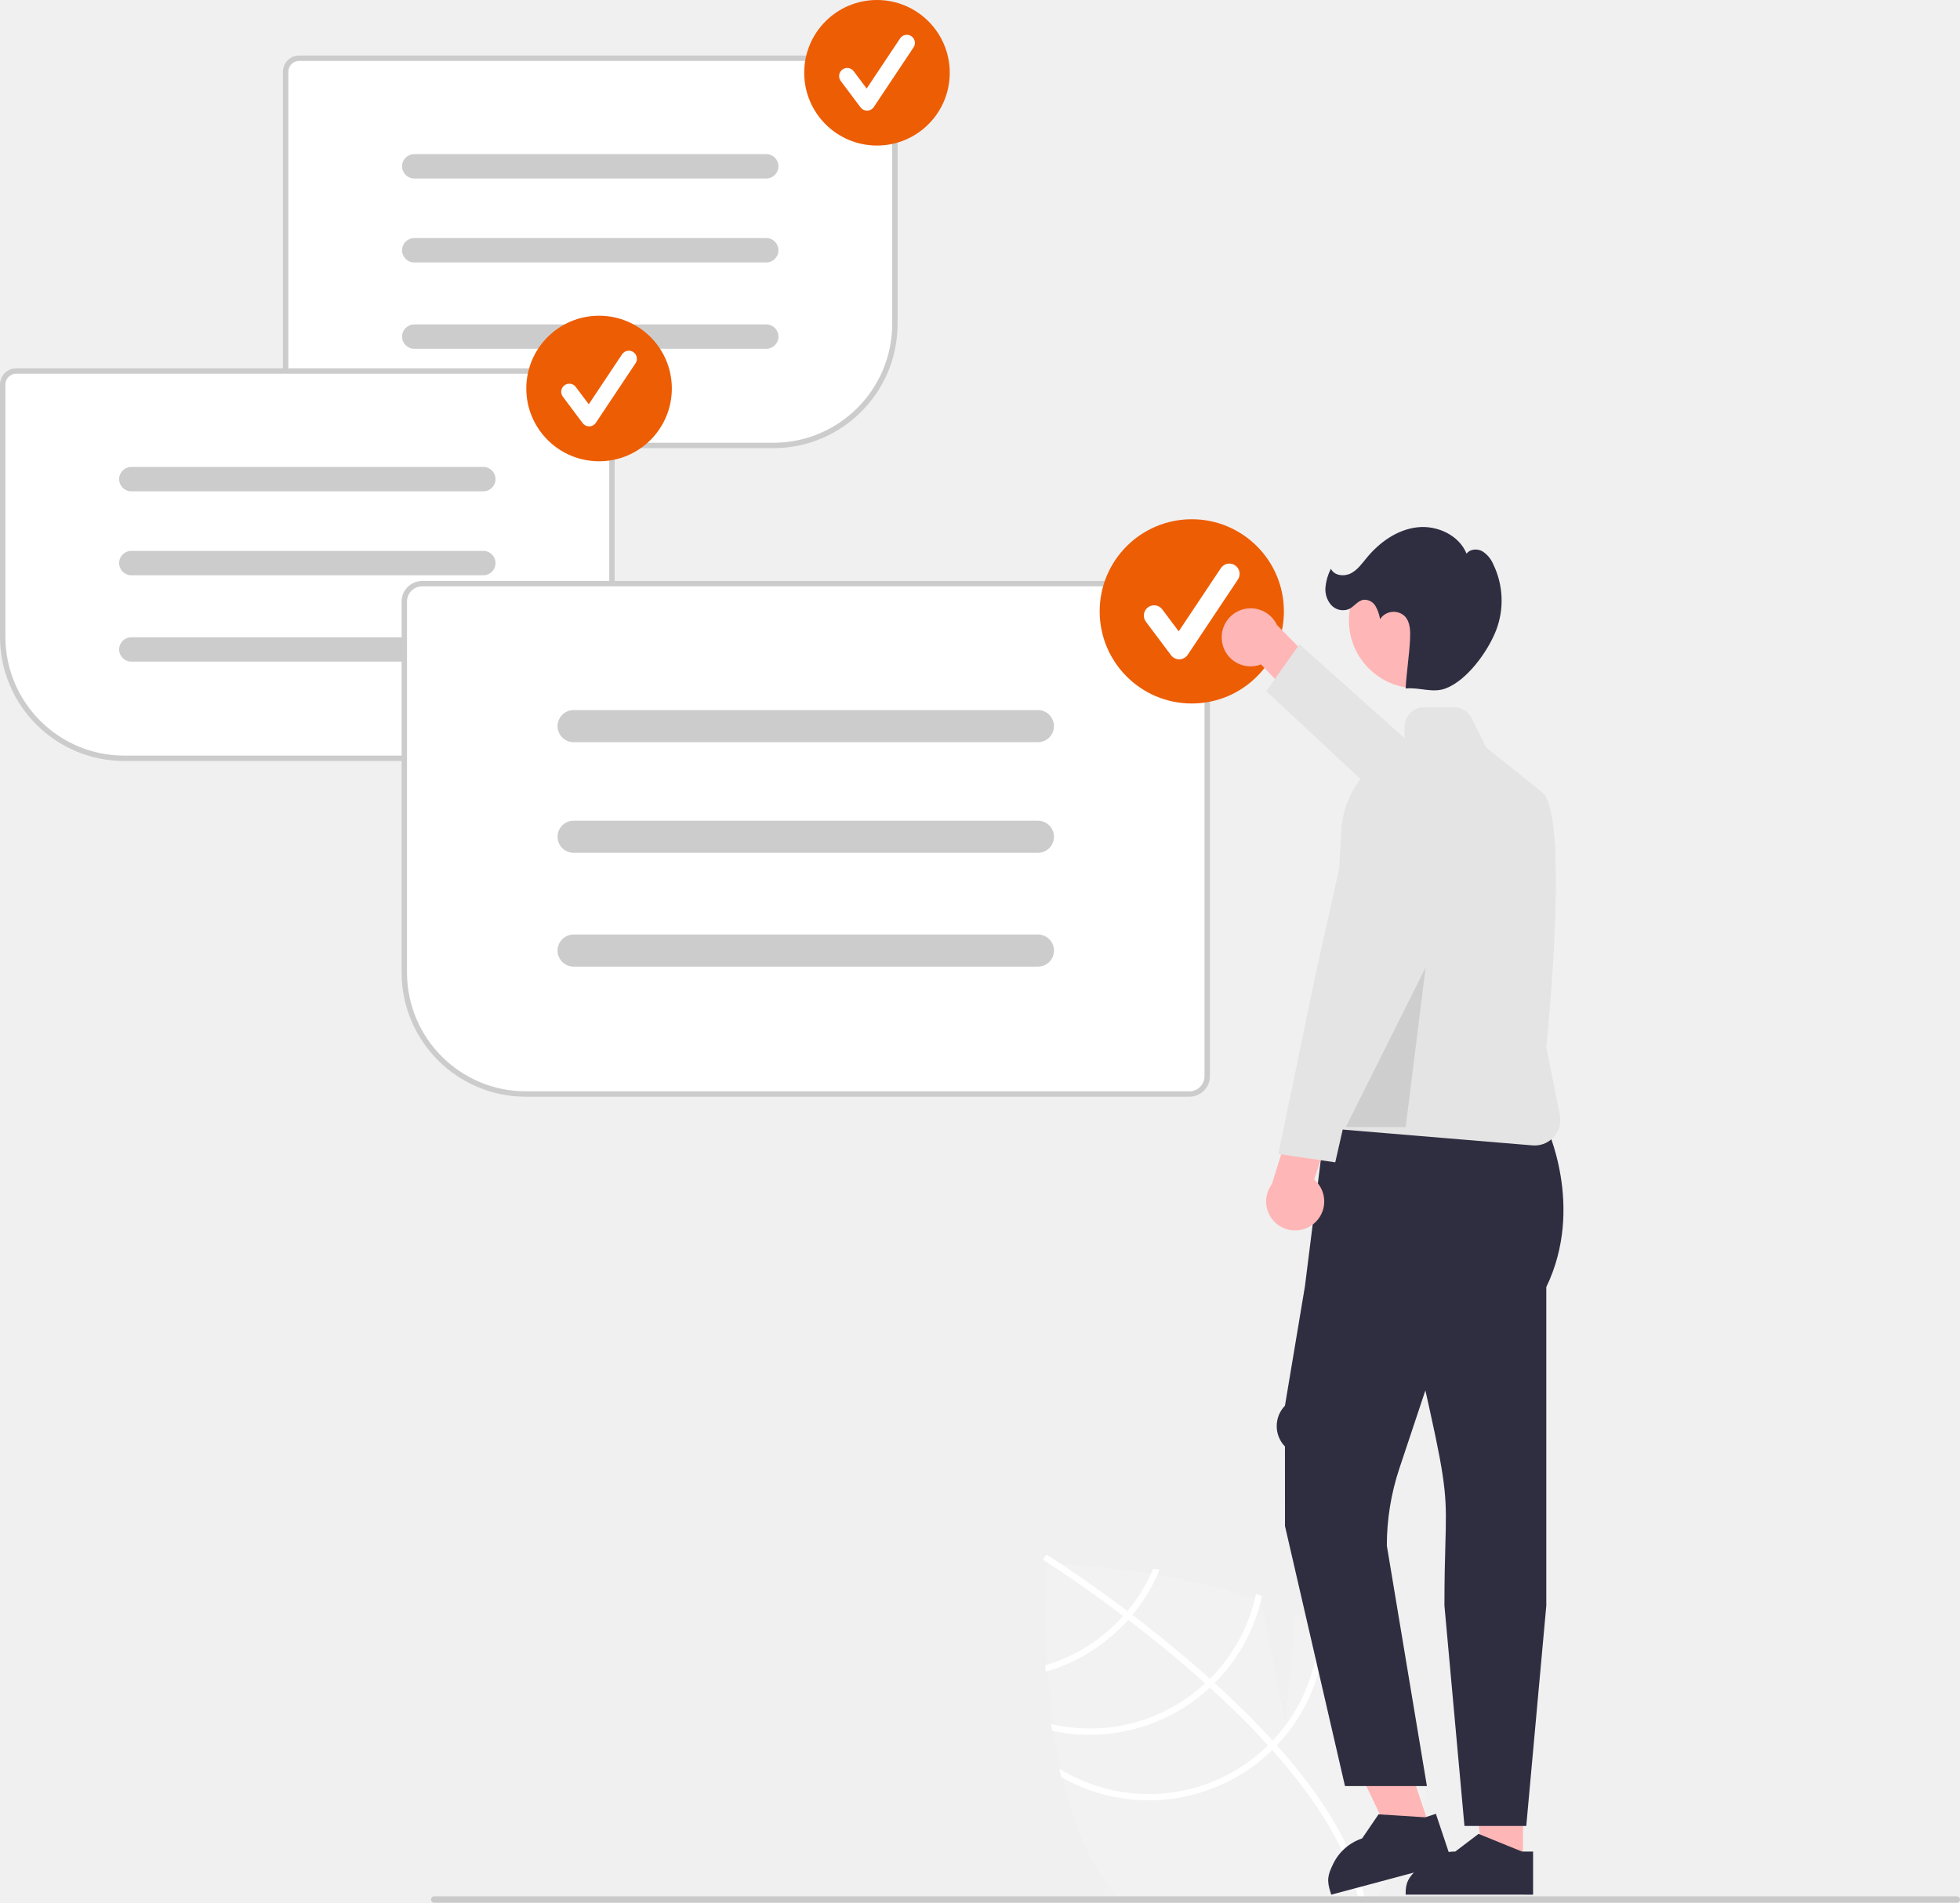
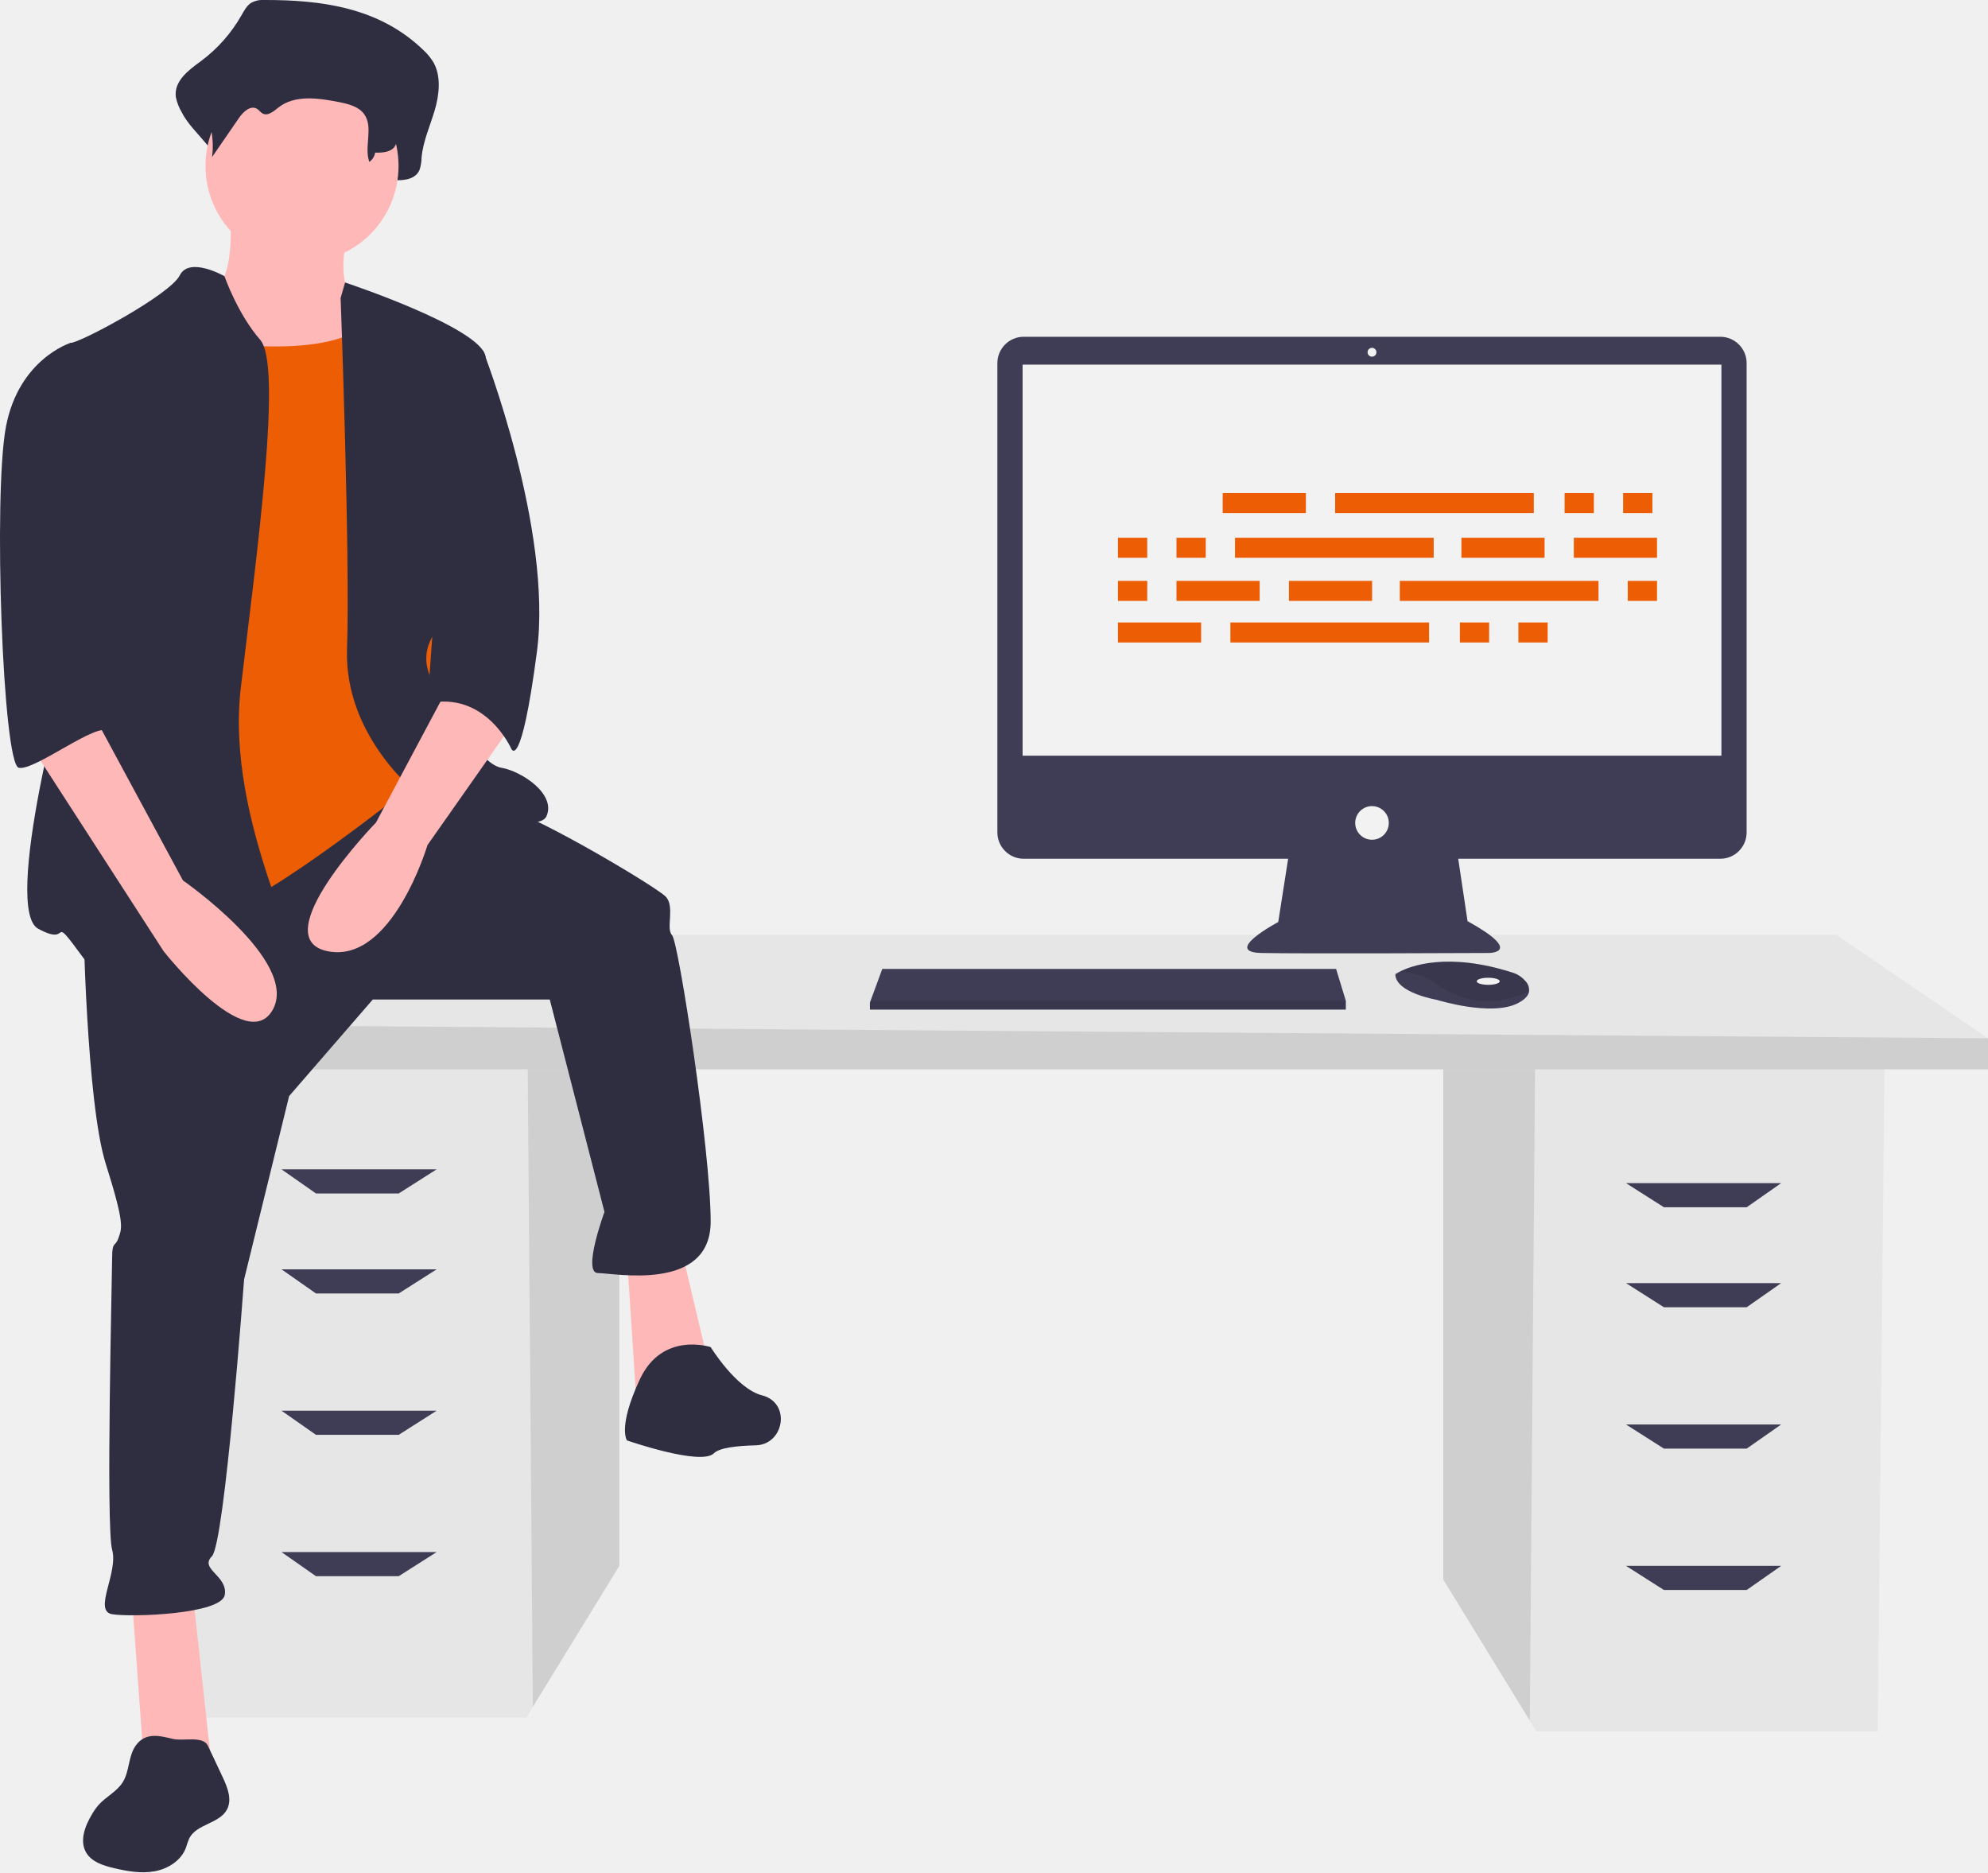
- <svg xmlns="http://www.w3.org/2000/svg" data-name="Layer 1" width="726.423" height="705.12" viewBox="0 0 726.423 705.12">
-   <path d="M745.618,799.922c-.76.8-1.55,1.59-2.35,2.38H652.047c-.75-.77-1.49-1.56-2.23-2.38-.03-.03-.06-.07-.09-.1-9.91-10.98-16.15-26.94-20.04-43.77-.25-1.02-.47-2.05-.69-3.09-1.02-4.73-1.85-9.51-2.53-14.25-.12-.82-.24-1.64-.34-2.46-.92-6.81-1.54-13.51-1.94-19.8-.05-.81-.1-1.6-.15-2.39a324.829,324.829,0,0,1-.02-37.6s.12,0,.35.01c.67.03,2.28.1,4.65.24,6.53.4,18.85,1.4,33.34,3.76.79.13,1.59.27,2.39.41a252.149,252.149,0,0,1,36.17,8.76c.74.25,1.47.5,2.21.75l.01.05,9.07,45.51,3.76-40.51c2.99,1.35,5.9,2.79,8.69,4.33.78.43,1.54.86,2.29,1.3a72.111,72.111,0,0,1,17.17,13.54C773.868,747.582,767.497,777.052,745.618,799.922Z" transform="translate(-235.8247 -97.18208)" fill="#f2f2f2" />
-   <path d="M707.497,742.215l1.581,1.752c18.279,20.458,29.188,39.448,32.549,56.719.053.251.09.501.144.752l-1.169.222-1.127.199c-3.43-18.83-16.201-38.296-32.14-56.144-.508-.58-1.024-1.169-1.557-1.742-6.814-7.496-14.14-14.687-21.548-21.411-.569-.525-1.154-1.052-1.739-1.578-9.824-8.825-19.707-16.808-28.521-23.538-.621-.478-1.25-.949-1.872-1.411-14.965-11.329-26.577-18.839-29.165-20.485-.312-.206-.489-.315-.529-.341l.613-.978.001-.017.621-.986c.04.027.634.388,1.706,1.088,4.028,2.597,14.856,9.744,28.326,19.905.605.461,1.235.932,1.855,1.41,7.158,5.454,14.988,11.703,22.894,18.543q2.983,2.572,5.818,5.137c.594.518,1.179,1.045,1.748,1.57Q698,731.781,707.497,742.215Z" transform="translate(-235.8247 -97.18208)" fill="#fff" />
-   <path d="M663.218,678.532c-.27.65-.56,1.3-.86,1.94a62.382,62.382,0,0,1-8.69,13.75c-.51.6-1.03,1.21-1.57,1.81q-2.19,2.415-4.66,4.67a62.595,62.595,0,0,1-23.4,13.36c-.28.09-.55.18-.83.26.05.79.1,1.57.15,2.38.28-.08.55-.16.83-.25a64.849,64.849,0,0,0,24.81-14.02,66.938,66.938,0,0,0,4.97-4.99c.54-.59,1.06-1.2,1.56-1.81a64.419,64.419,0,0,0,9.22-14.75c.28-.64.56-1.28.83-1.93C664.778,678.812,663.988,678.672,663.218,678.532Z" transform="translate(-235.8247 -97.18208)" fill="#fff" />
-   <path d="M701.328,687.872c-.12.59-.26,1.18-.41,1.77a62.564,62.564,0,0,1-16.68,29.67c-.57.57-1.15,1.13-1.75,1.67-.17.17-.36.35-.54.51a63.024,63.024,0,0,1-55.82,14.76c-.23-.04-.47-.1-.7-.15.12.82.23,1.65.36,2.47.23.05.45.1.68.14a65.359,65.359,0,0,0,57.04-15.49c.24-.22.49-.43.72-.66.6-.56,1.18-1.12,1.76-1.68a65.028,65.028,0,0,0,17.15-30.44q.225-.9.42-1.8C702.817,688.382,702.078,688.122,701.328,687.872Z" transform="translate(-235.8247 -97.18208)" fill="#fff" />
-   <path d="M724.658,698.082c.01.56.01,1.13,0,1.69a62.703,62.703,0,0,1-17.16,42.44c-.56.6-1.14,1.18-1.72,1.76-.63.61-1.26,1.22-1.91,1.8a63.162,63.162,0,0,1-74.87,7.19,6.713,6.713,0,0,1-.58-.34c.24,1.06.48,2.1.74,3.14.18.1.35.2.53.29a65.505,65.505,0,0,0,75.74-8.54c.65-.59,1.3-1.18,1.91-1.8.6-.57,1.17-1.15,1.74-1.75a65.251,65.251,0,0,0,17.87-42.89q.03-.81.03-1.62C726.218,698.982,725.437,698.532,724.658,698.082Z" transform="translate(-235.8247 -97.18208)" fill="#fff" />
-   <path d="M522.492,262.76H346.707a5.524,5.524,0,0,1-5.518-5.518V123.768a5.524,5.524,0,0,1,5.518-5.518H562.475a5.524,5.524,0,0,1,5.518,5.518v93.493A45.551,45.551,0,0,1,522.492,262.76Z" transform="translate(-235.8247 -97.18208)" fill="#fff" />
-   <path d="M522.492,263.26H346.707a6.025,6.025,0,0,1-6.018-6.018V123.768a6.025,6.025,0,0,1,6.018-6.018H562.475a6.024,6.024,0,0,1,6.018,6.018v93.493A46.052,46.052,0,0,1,522.492,263.26ZM346.707,119.75a4.023,4.023,0,0,0-4.018,4.018v133.475a4.022,4.022,0,0,0,4.018,4.018H522.492a44.05,44.05,0,0,0,44-44V123.768a4.023,4.023,0,0,0-4.018-4.018Z" transform="translate(-235.8247 -97.18208)" fill="#ccc" />
-   <path d="M519.823,163.327H389.358a4.516,4.516,0,0,1,0-9.032H519.823a4.516,4.516,0,0,1,0,9.032Z" transform="translate(-235.8247 -97.18208)" fill="#ccc" />
-   <path d="M519.823,194.437H389.358a4.516,4.516,0,0,1,0-9.032H519.823a4.516,4.516,0,1,1,0,9.032Z" transform="translate(-235.8247 -97.18208)" fill="#ccc" />
-   <path d="M519.823,226.437H389.358a4.516,4.516,0,0,1,0-9.032H519.823a4.516,4.516,0,1,1,0,9.032Z" transform="translate(-235.8247 -97.18208)" fill="#ccc" />
-   <circle cx="325.03" cy="26.968" r="26.969" fill="#ed5d04" />
-   <path d="M557.176,138.186a2.999,2.999,0,0,1-2.4-1.2l-7.357-9.81a3,3,0,1,1,4.8-3.6l4.813,6.417,12.363-18.544a3,3,0,1,1,4.992,3.328L559.672,136.851a3.001,3.001,0,0,1-2.413,1.335C557.231,138.186,557.203,138.186,557.176,138.186Z" transform="translate(-235.8247 -97.18208)" fill="#fff" />
-   <path d="M457.61,378.689H281.825a45.551,45.551,0,0,1-45.5-45.5V239.696a5.525,5.525,0,0,1,5.518-5.518H457.61a5.525,5.525,0,0,1,5.518,5.518v133.475A5.525,5.525,0,0,1,457.61,378.689Z" transform="translate(-235.8247 -97.18208)" fill="#fff" />
-   <path d="M457.61,379.189H281.825a46.052,46.052,0,0,1-46-46V239.696a6.025,6.025,0,0,1,6.018-6.018H457.61a6.025,6.025,0,0,1,6.018,6.018v133.475A6.025,6.025,0,0,1,457.61,379.189ZM241.843,235.678a4.023,4.023,0,0,0-4.018,4.018v93.493a44.05,44.05,0,0,0,44,44H457.61a4.023,4.023,0,0,0,4.018-4.018V239.696a4.023,4.023,0,0,0-4.018-4.018Z" transform="translate(-235.8247 -97.18208)" fill="#ccc" />
-   <path d="M414.959,279.255H284.494a4.516,4.516,0,1,1,0-9.032H414.959a4.516,4.516,0,1,1,0,9.032Z" transform="translate(-235.8247 -97.18208)" fill="#ccc" />
-   <path d="M414.959,310.366H284.494a4.516,4.516,0,0,1,0-9.032H414.959a4.516,4.516,0,1,1,0,9.032Z" transform="translate(-235.8247 -97.18208)" fill="#ccc" />
-   <path d="M414.959,342.366H284.494a4.516,4.516,0,0,1,0-9.032H414.959a4.516,4.516,0,1,1,0,9.032Z" transform="translate(-235.8247 -97.18208)" fill="#ccc" />
-   <circle cx="222.03" cy="143.969" r="26.969" fill="#ed5d04" />
-   <path d="M454.176,255.186a2.999,2.999,0,0,1-2.4-1.2l-7.357-9.81a3,3,0,1,1,4.8-3.6l4.813,6.417,12.363-18.544a3,3,0,0,1,4.992,3.328L456.672,253.851a3.001,3.001,0,0,1-2.413,1.335C454.231,255.186,454.203,255.186,454.176,255.186Z" transform="translate(-235.8247 -97.18208)" fill="#fff" />
-   <path d="M676.635,503.103H430.671a45.551,45.551,0,0,1-45.5-45.5V320.089a7.121,7.121,0,0,1,7.113-7.113H676.635a7.121,7.121,0,0,1,7.112,7.113V495.989A7.121,7.121,0,0,1,676.635,503.103Z" transform="translate(-235.8247 -97.18208)" fill="#fff" />
-   <path d="M676.635,503.603H430.671a46.052,46.052,0,0,1-46-46V320.089a7.621,7.621,0,0,1,7.613-7.613H676.635a7.621,7.621,0,0,1,7.612,7.613V495.989A7.621,7.621,0,0,1,676.635,503.603ZM392.284,314.476a5.619,5.619,0,0,0-5.613,5.613V457.603a44.05,44.05,0,0,0,44,44H676.635a5.619,5.619,0,0,0,5.612-5.613V320.089a5.619,5.619,0,0,0-5.612-5.613Z" transform="translate(-235.8247 -97.18208)" fill="#ccc" />
-   <path d="M620.426,372.222H448.492a5.952,5.952,0,1,1,0-11.903H620.426a5.952,5.952,0,1,1,0,11.903Z" transform="translate(-235.8247 -97.18208)" fill="#ccc" />
-   <path d="M620.426,413.221H448.492a5.952,5.952,0,1,1,0-11.903H620.426a5.952,5.952,0,1,1,0,11.903Z" transform="translate(-235.8247 -97.18208)" fill="#ccc" />
-   <path d="M620.426,455.393H448.492a5.952,5.952,0,1,1,0-11.903H620.426a5.952,5.952,0,1,1,0,11.903Z" transform="translate(-235.8247 -97.18208)" fill="#ccc" />
-   <circle cx="441.703" cy="226.559" r="34.139" fill="#ed5d04" />
-   <path d="M672.871,341.509a3.796,3.796,0,0,1-3.038-1.519l-9.314-12.418a3.797,3.797,0,1,1,6.076-4.557l6.093,8.124L688.339,307.664a3.798,3.798,0,0,1,6.319,4.213l-18.627,27.941a3.799,3.799,0,0,1-3.054,1.69C672.941,341.508,672.906,341.509,672.871,341.509Z" transform="translate(-235.8247 -97.18208)" fill="#fff" />
-   <polygon points="530.145 677.866 516.256 682.511 491.729 631.148 512.229 624.292 530.145 677.866" fill="#ffb6b6" />
-   <path d="M774.015,787.327l-44.785,11.978-.189-.566c-1.557-4.656-1.208-6.641.984-11.034a18.261,18.261,0,0,1,10.618-9.228l.001-0,6.105-8.942,17.339,1.102,3.909-1.307Z" transform="translate(-235.8247 -97.18208)" fill="#2f2e41" />
-   <polygon points="564.461 690.925 549.816 690.925 542.848 634.435 564.464 634.436 564.461 690.925" fill="#ffb6b6" />
-   <path d="M804.021,799.304l-47.223-.002v-.597c0-4.91,1.912-6.526,5.384-9.997a18.261,18.261,0,0,1,12.996-5.383h.001l8.626-6.544,16.094,6.545,4.122 0Z" transform="translate(-235.8247 -97.18208)" fill="#2f2e41" />
-   <path d="M688.824,335.498a10.696,10.696,0,0,0,14.37,7.907l16.908,17.652,13.233-7.658-24.227-24.593a10.754,10.754,0,0,0-20.283,6.692Z" transform="translate(-235.8247 -97.18208)" fill="#ffb6b6" />
-   <polygon points="562.421 327.072 570.043 319.186 525.965 278.363 481.602 238.751 469.315 256.113 515.804 299.507 562.421 327.072" fill="#e4e4e4" />
-   <path d="M771.163,692.156c0-9.911.196-16.979.354-22.66.461-16.623.585-21.092-5.776-49.719l-1.634-7.352-9.635,28.904a90.541,90.541,0,0,0-4.657,28.596l14.855,89.132H734.307L712.07,662.697l-.01-29.475a10.873,10.873,0,0,1,0-15.112l7.388-44.159,7.478-59.513h81.907s14.455,29.962.09,59.682l-.002,118.073-7.422,81.64H778.586Z" transform="translate(-235.8247 -97.18208)" fill="#2f2e41" />
-   <path d="M803.825,521.641l-76.613-6.384-.398-.033,6.114-110.054a34.611,34.611,0,0,1,23.459-30.986v-7.702a7.198,7.198,0,0,1,7.19-7.19h11.194a7.151,7.151,0,0,1,6.431,3.974l5.474,10.947,20.699,16.559c10.223,8.179,1.995,90.176,1.553,94.503l5.006,25.031a9.505,9.505,0,0,1-9.297,11.368Q804.233,521.674,803.825,521.641Z" transform="translate(-235.8247 -97.18208)" fill="#e4e4e4" />
-   <path d="M722.692,550.699a10.696,10.696,0,0,0,.202-16.4l7.601-23.231-12.991-8.062-10.274,32.957a10.754,10.754,0,0,0,15.461,14.736Z" transform="translate(-235.8247 -97.18208)" fill="#ffb6b6" />
-   <polygon points="513.585 295.588 503.038 292.072 487.804 360.04 473.773 427.634 494.876 430.739 511.241 358.868 513.585 295.588" fill="#e4e4e4" />
-   <circle cx="525.103" cy="229.914" r="25.162" fill="#ffb6b6" />
-   <path d="M727.072,314.773a18.894,18.894,0,0,1,2.014-6.833c1.176,2.558,4.845,3.002,7.357,1.729,2.512-1.273,4.194-3.691,5.989-5.86,4.736-5.724,11.248-10.367,18.629-11.213,7.381-.846,15.516,2.88,18.305,9.766,1.251-1.738,3.922-1.931,5.81-.921a10.45,10.45,0,0,1,4.076,4.829,30.766,30.766,0,0,1,1.023,24.617c-3.108,7.865-10.783,18.461-18.701,21.429-4.807,1.802-9.663-.504-14.776,0,.268-5.58,1.35-12.464,1.617-18.044.147-3.056.168-6.475-1.919-8.711a6.025,6.025,0,0,0-9.192,1.073,13.842,13.842,0,0,0-1.726-4.921,4.708,4.708,0,0,0-4.42-2.264c-2.135.35-3.453,2.541-5.413,3.459a5.882,5.882,0,0,1-6.537-1.499A8.894,8.894,0,0,1,727.072,314.773Z" transform="translate(-235.8247 -97.18208)" fill="#2f2e41" />
-   <polygon points="528.36 358.563 498.809 417.665 520.973 417.665 528.36 358.563" opacity="0.1" />
-   <path d="M962.247,801.112a1.186,1.186,0,0,1-1.19,1.19h-564.29a1.19,1.19,0,0,1,0-2.38h564.29A1.186,1.186,0,0,1,962.247,801.112Z" transform="translate(-235.8247 -97.18208)" fill="#cacaca" />
+ <svg xmlns="http://www.w3.org/2000/svg" data-name="Layer 1" width="711.188" height="669.683" viewBox="0 0 711.188 669.683">
+   <polygon points="516.326 380.018 516.326 565.013 547.27 615.443 549.625 619.279 671.722 619.279 674.189 380.018 516.326 380.018" fill="#e6e6e6" />
+   <polygon points="516.326 380.018 516.326 565.013 547.27 615.443 549.169 380.018 516.326 380.018" opacity="0.1" />
+   <polygon points="221.566 375.084 221.566 560.08 190.622 610.51 188.267 614.345 66.17 614.345 63.703 375.084 221.566 375.084" fill="#e6e6e6" />
+   <polygon points="221.566 375.084 221.566 560.08 190.622 610.51 188.723 375.084 221.566 375.084" opacity="0.1" />
+   <polygon points="711.188 371.385 711.188 382.484 47.67 382.484 47.67 366.451 109.335 334.385 656.923 334.385 711.188 371.385" fill="#e6e6e6" />
+   <polygon points="711.188 371.385 711.188 382.484 47.67 382.484 47.67 366.451 711.188 371.385" opacity="0.1" />
+   <polygon points="142.635 426.883 113.035 426.883 100.702 418.25 156.201 418.25 142.635 426.883" fill="#3f3d56" />
+   <polygon points="142.635 462.649 113.035 462.649 100.702 454.016 156.201 454.016 142.635 462.649" fill="#3f3d56" />
+   <polygon points="142.635 513.215 113.035 513.215 100.702 504.581 156.201 504.581 142.635 513.215" fill="#3f3d56" />
+   <polygon points="142.635 563.78 113.035 563.78 100.702 555.147 156.201 555.147 142.635 563.78" fill="#3f3d56" />
+   <polygon points="595.257 431.816 624.857 431.816 637.19 423.183 581.691 423.183 595.257 431.816" fill="#3f3d56" />
+   <polygon points="595.257 467.582 624.857 467.582 637.19 458.949 581.691 458.949 595.257 467.582" fill="#3f3d56" />
+   <polygon points="595.257 518.148 624.857 518.148 637.19 509.515 581.691 509.515 595.257 518.148" fill="#3f3d56" />
+   <polygon points="595.257 568.713 624.857 568.713 637.19 560.08 581.691 560.08 595.257 568.713" fill="#3f3d56" />
+   <path d="M859.82,235.615H610.634a9.423,9.423,0,0,0-9.424,9.424V412.897a9.423,9.423,0,0,0,9.424,9.424h94.593l-3.544,22.626s-20.253,10.759-6.013,11.076,81.328,0,81.328,0,12.974,0-7.595-11.392l-3.334-22.31h93.75a9.423,9.423,0,0,0,9.424-9.424V245.039A9.423,9.423,0,0,0,859.82,235.615Z" transform="translate(-244.406 -115.1587)" fill="#3f3d56" />
+   <rect x="365.823" y="130.424" width="249.996" height="139.871" fill="#f2f2f2" />
+   <circle cx="490.821" cy="125.994" r="1.582" fill="#f2f2f2" />
+   <circle cx="490.821" cy="294.346" r="6.013" fill="#f2f2f2" />
+   <polygon points="481.452 357.952 481.452 361.117 311.202 361.117 311.202 358.585 311.436 357.952 315.632 346.56 477.971 346.56 481.452 357.952" fill="#3f3d56" />
+   <path d="M791.376,470.013c-.31,1.326-1.481,2.725-4.127,4.047-9.493,4.747-28.797-1.266-28.797-1.266s-14.873-2.532-14.873-9.177a11.866,11.866,0,0,1,1.304-.775c3.991-2.112,17.225-7.322,40.691.221a9.786,9.786,0,0,1,4.46,2.923A4.667,4.667,0,0,1,791.376,470.013Z" transform="translate(-244.406 -115.1587)" fill="#3f3d56" />
+   <path d="M791.376,470.013c-11.62,4.452-21.977,4.785-32.607-2.598a23.343,23.343,0,0,0-13.886-4.573c3.991-2.112,17.225-7.322,40.691.221a9.786,9.786,0,0,1,4.46,2.923A4.667,4.667,0,0,1,791.376,470.013Z" transform="translate(-244.406 -115.1587)" opacity="0.1" />
+   <ellipse cx="532.4" cy="350.99" rx="4.114" ry="1.266" fill="#f2f2f2" />
+   <polygon points="481.452 357.952 481.452 361.117 311.202 361.117 311.202 358.585 311.436 357.952 481.452 357.952" opacity="0.1" />
+   <path d="M339.068,115.159a8.554,8.554,0,0,0-4.961,1.108c-1.476,1.011-2.406,2.782-3.356,4.429a52.986,52.986,0,0,1-14.434,16.305c-4.289,3.142-9.742,7.06-9.008,12.853a17.372,17.372,0,0,0,2.091,5.426c3.957,7.987,14.754,14.159,13.692,23.273,3.931-6.581-1.327-9.835,2.604-16.416,1.872-3.134,5.124-6.672,7.951-4.704.946.659,1.568,1.841,2.553,2.419,2.351,1.38,4.853-1.258,6.934-3.126,7.177-6.443,17.383-4.755,26.314-2.747,4.216.948,8.847,2.191,11.34,6.221,3.277,5.298-3.113,11.02-4.728,17.01a3.264,3.264,0,0,0,3.503,4.062c2.68-.264,5.854-.481,6.013-1.657,3.372.12,7.503-.262,8.947-3.772a14.762,14.762,0,0,0,.693-4.293c.53-5.897,3.033-11.277,4.691-16.89s2.379-12.191-.419-17.167a19.864,19.864,0,0,0-3.666-4.456C379.94,117.67,359.063,115.136,339.068,115.159Z" transform="translate(-244.406 -115.1587)" fill="#2f2e41" />
+   <path d="M326.544,190.064s3.453,28.778-9.209,31.081,11.511,41.441,11.511,41.441l57.557,6.907-13.814-46.045s-9.209-3.453-3.453-26.476S326.544,190.064,326.544,190.064Z" transform="translate(-244.406 -115.1587)" fill="#ffb8b8" />
+   <polygon points="47.028 569.318 51.633 632.631 75.806 632.631 68.9 569.318 47.028 569.318" fill="#ffb8b8" />
+   <polygon points="224.303 449.6 227.756 502.552 254.233 491.041 243.872 447.298 224.303 449.6" fill="#ffb8b8" />
+   <path d="M274.167,442.738s1.151,66.766,8.058,88.637,5.756,23.023,4.605,26.476-2.302,1.151-2.302,6.907-2.302,96.695,0,104.753-6.907,21.872,0,23.023,39.139,0,40.29-6.907-9.209-9.209-4.605-13.814,11.511-98.998,11.511-98.998l16.116-65.615,29.93-34.534H441.082l19.569,75.975s-8.058,21.872-2.302,21.872,40.29,6.907,40.29-18.418S487.127,451.947,484.825,449.645s1.151-10.36-2.302-13.814-43.743-27.627-58.708-32.232S387.857,393.515,387.857,393.515Z" transform="translate(-244.406 -115.1587)" fill="#2f2e41" />
+   <path d="M498.639,596.991s-17.267-5.756-25.325,11.511-4.605,21.872-4.605,21.872,26.476,9.209,31.081,4.605c2.003-2.003,8.365-2.699,14.913-2.846,9.973-.224,12.626-14.333,3.207-17.619q-.421-.147-.853-.255C507.848,611.955,498.639,596.991,498.639,596.991Z" transform="translate(-244.406 -115.1587)" fill="#2f2e41" />
+   <circle cx="108.038" cy="59.365" r="34.534" fill="#ffb8b8" />
+   <path d="M307.55,235.534s56.406,11.511,70.219-6.907,19.569,51.801,19.569,51.801l6.907,73.673-10.36,40.29s-54.103,43.743-71.37,47.197-43.743,5.756-43.743,5.756,8.058-127.776,8.058-130.078S307.55,235.534,307.55,235.534Z" transform="translate(-244.406 -115.1587)" fill="#ed5d04" />
+   <path d="M324.704,213.945s-12.55-7.189-16.003-.282S273.016,237.836,269.562,237.836s6.907,95.544,2.302,107.056S245.389,440.436,258.051,447.343s3.453-6.907,16.116,10.36,74.824,17.267,78.277,10.36-27.627-58.708-21.872-107.056,14.965-115.114,6.907-124.323S324.704,213.945,324.704,213.945Z" transform="translate(-244.406 -115.1587)" fill="#2f2e41" />
+   <path d="M366.258,221.72l1.603-5.518s47.895,15.878,50.198,26.238,1.151,82.882-6.907,88.637-19.569,14.965-11.511,28.778,17.267,28.778,24.174,29.93,19.569,9.209,16.116,17.267-44.894-6.907-44.894-6.907-27.627-20.72-26.476-52.952S366.258,221.72,366.258,221.72Z" transform="translate(-244.406 -115.1587)" fill="#2f2e41" />
+   <path d="M406.548,357.554l-27.627,51.801s-40.29,41.441-17.267,46.045,35.685-37.987,35.685-37.987l29.93-42.592Z" transform="translate(-244.406 -115.1587)" fill="#ffb8b8" />
+   <path d="M340.75,124.195a7.838,7.838,0,0,0-4.039.783,9.413,9.413,0,0,0-2.732,3.131,39.773,39.773,0,0,1-11.75,11.524c-3.491,2.221-7.93,4.99-7.333,9.084a11.359,11.359,0,0,0,1.702,3.835,30.163,30.163,0,0,1,3.665,18.801l9.6-13.954c1.524-2.215,4.171-4.715,6.472-3.324.77.466,1.276,1.301,2.078,1.71,1.914.975,3.95-.889,5.644-2.21,5.842-4.554,14.15-3.361,21.421-1.942,3.432.67,7.202,1.549,9.231,4.397,3.372,4.733-.149,11.572,1.819,17.04a5.023,5.023,0,0,0,2.079-3.317c2.745.085,6.107-.185,7.283-2.666a9.188,9.188,0,0,0,.564-3.034c.432-4.168,2.469-7.971,3.819-11.938s1.937-8.616-.341-12.133a14.681,14.681,0,0,0-2.984-3.149C374.022,125.97,357.027,124.178,340.75,124.195Z" transform="translate(-244.406 -115.1587)" fill="#2f2e41" />
+   <path d="M406.548,237.836l10.725,2.847s24.96,63.919,19.204,107.662-9.209,34.534-9.209,34.534-9.209-20.72-29.93-16.116Z" transform="translate(-244.406 -115.1587)" fill="#2f2e41" />
+   <path d="M293.029,739.422c-2.776,3.772-2.219,9.165-4.678,13.151-2.131,3.455-6.148,5.267-8.814,8.329a22.326,22.326,0,0,0-2.266,3.26c-2.473,4.143-4.483,9.452-2.048,13.616,1.959,3.35,6.078,4.66,9.855,5.552,4.774,1.128,9.734,2.031,14.564,1.169s9.549-3.819,11.271-8.412a32.5,32.5,0,0,1,1.205-3.401c2.617-5.153,10.827-5.209,13.506-10.33,1.875-3.584.151-7.916-1.571-11.576l-5.261-11.177c-1.746-3.709-8.824-1.576-12.513-2.465C301.465,735.978,296.491,734.701,293.029,739.422Z" transform="translate(-244.406 -115.1587)" fill="#2f2e41" />
+   <path d="M254.598,380.577l48.348,74.824s29.93,37.987,39.139,20.72-32.232-46.045-32.232-46.045L278.772,372.519Z" transform="translate(-244.406 -115.1587)" fill="#ffb8b8" />
+   <path d="M278.772,240.138,269.562,237.836s-18.418,5.756-23.023,29.93-1.151,120.869,4.605,122.02,28.427-16.837,32.056-13.023-7.882-15.756-4.429-26.116S278.772,240.138,278.772,240.138Z" transform="translate(-244.406 -115.1587)" fill="#2f2e41" />
+   <g id="f3c2397c-d780-4cc6-97d8-1503d8277a2c" data-name="Group 13">
+     <rect id="ad41612f-86f7-46b2-a964-3a5da7bcf3cf" data-name="Rectangle 55" x="437.407" y="176.363" width="29.752" height="7.163" fill="#ed5d04" />
+     <rect id="b9a0b375-cc2a-4c59-8850-661af54e4f62" data-name="Rectangle 56" x="559.722" y="176.363" width="10.468" height="7.163" fill="#ed5d04" />
+     <rect id="e174c2ab-9bc5-41ec-b37c-b06fbf8a9878" data-name="Rectangle 57" x="580.659" y="176.363" width="10.468" height="7.163" fill="#ed5d04" />
+     <rect id="ba2479ac-4c7d-43b4-a028-73b1e20e4002" data-name="Rectangle 58" x="477.628" y="176.363" width="71.075" height="7.163" fill="#ed5d04" />
+     <rect id="ac60ef86-00f2-480b-8171-28b6fdfc1958" data-name="Rectangle 59" x="399.941" y="222.644" width="29.752" height="7.163" fill="#ed5d04" />
+     <rect id="b3d8298d-cd65-487a-8b19-4cee946356e7" data-name="Rectangle 60" x="522.256" y="222.644" width="10.468" height="7.163" fill="#ed5d04" />
+     <rect id="ed27f15f-f0c4-4569-8330-a6688f8e356c" data-name="Rectangle 61" x="543.193" y="222.644" width="10.468" height="7.163" fill="#ed5d04" />
+     <rect id="f685c005-adaf-4d60-acda-005b037d82a6" data-name="Rectangle 62" x="440.162" y="222.644" width="71.075" height="7.163" fill="#ed5d04" />
+     <rect id="eca7c7fc-83f8-48ca-a588-6606db47af3f" data-name="Rectangle 63" x="522.807" y="192.341" width="29.752" height="7.163" fill="#ed5d04" />
+     <rect id="a71b5b2f-f8b9-481d-a301-5e3357e5fe42" data-name="Rectangle 64" x="563.028" y="192.341" width="29.752" height="7.163" fill="#ed5d04" />
+     <rect id="abb3a25a-f854-41fc-8391-e6ad9fbe2417" data-name="Rectangle 66" x="399.941" y="192.341" width="10.468" height="7.163" fill="#ed5d04" />
+     <rect id="add2b425-b775-4eb5-9c25-8c4c14f957c9" data-name="Rectangle 67" x="420.878" y="192.341" width="10.468" height="7.163" fill="#ed5d04" />
+     <rect id="b7159612-3b84-4b0b-a885-612eaab04c06" data-name="Rectangle 68" x="441.815" y="192.341" width="71.075" height="7.163" fill="#ed5d04" />
+     <rect id="edfc7301-4de5-47dc-80e2-1ae2da982d6d" data-name="Rectangle 69" x="461.099" y="207.768" width="29.752" height="7.163" fill="#ed5d04" />
+     <rect id="e1009f91-6275-4375-80fa-0d778e331fdc" data-name="Rectangle 70" x="420.878" y="207.768" width="29.752" height="7.163" fill="#ed5d04" />
+     <rect id="a060fb9f-1f1a-4862-9a69-16dd49199e18" data-name="Rectangle 71" x="399.941" y="207.768" width="10.468" height="7.163" fill="#ed5d04" />
+     <rect id="b6754d5f-104f-449c-b9a9-cf9ac82bf5fe" data-name="Rectangle 73" x="582.312" y="207.768" width="10.468" height="7.163" fill="#ed5d04" />
+     <rect id="e6ed1ccd-2cfd-450f-a339-07df3a1ee6bb" data-name="Rectangle 74" x="500.768" y="207.768" width="71.075" height="7.163" fill="#ed5d04" />
+   </g>
</svg>
